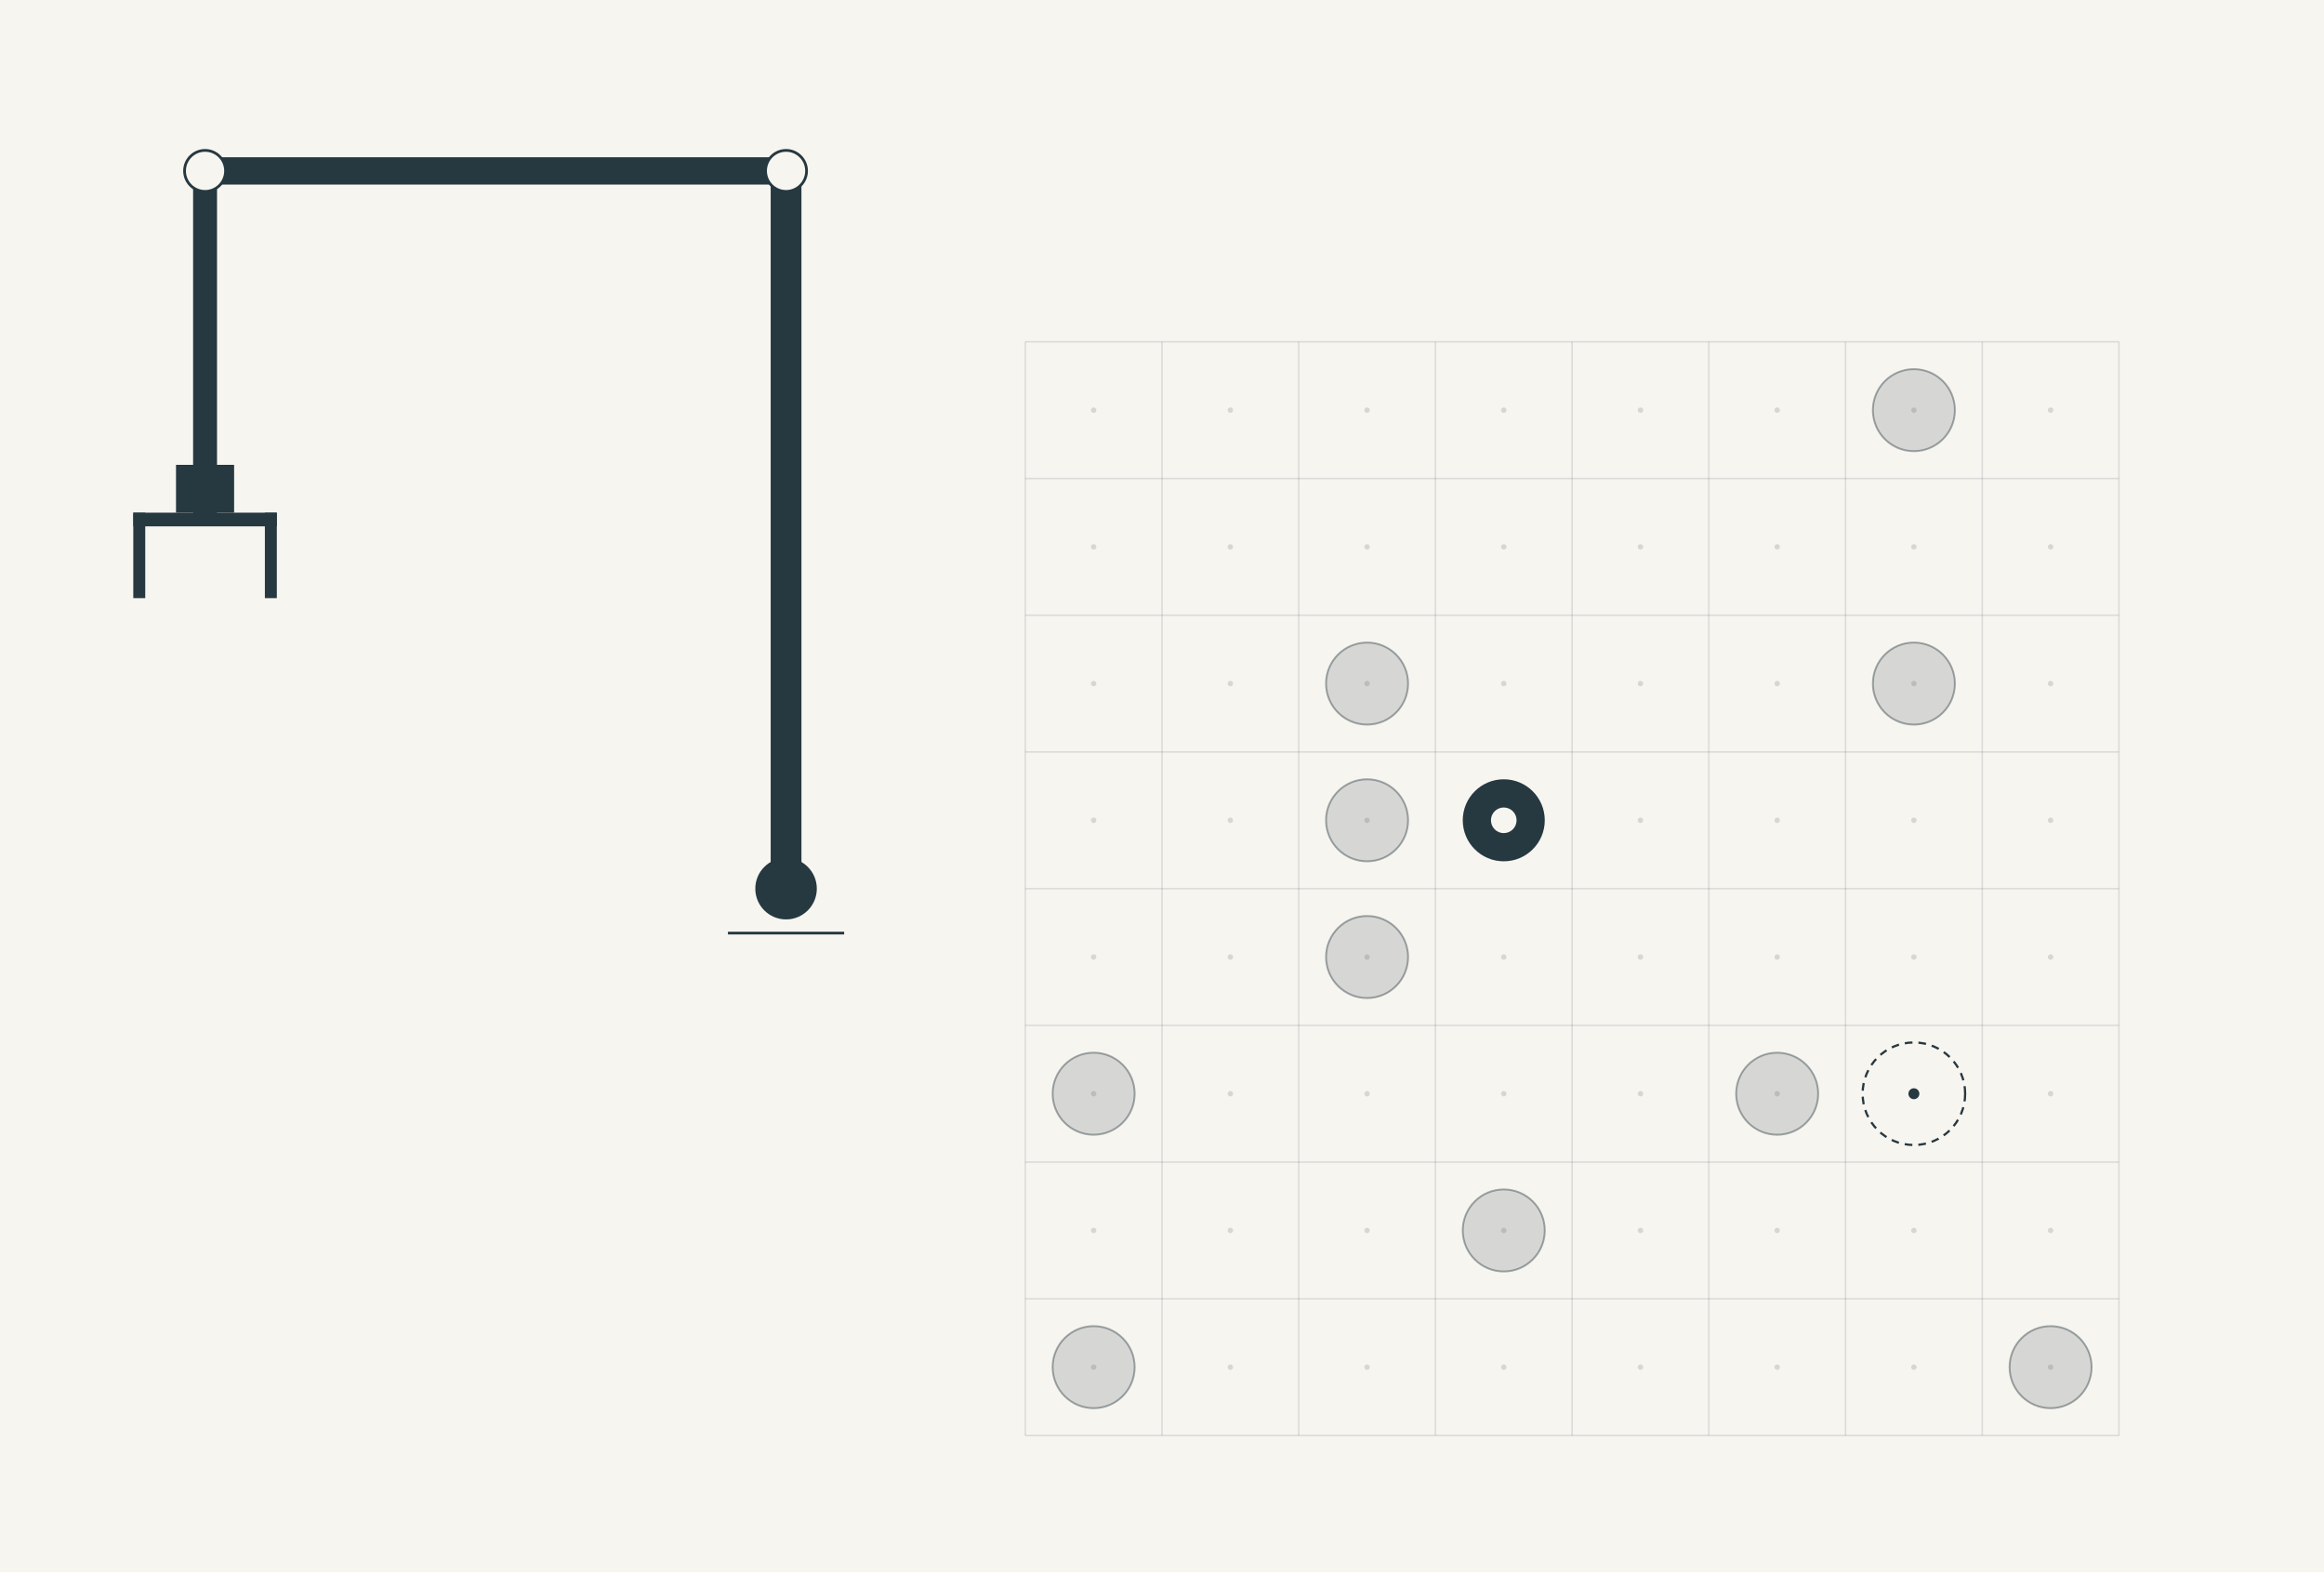
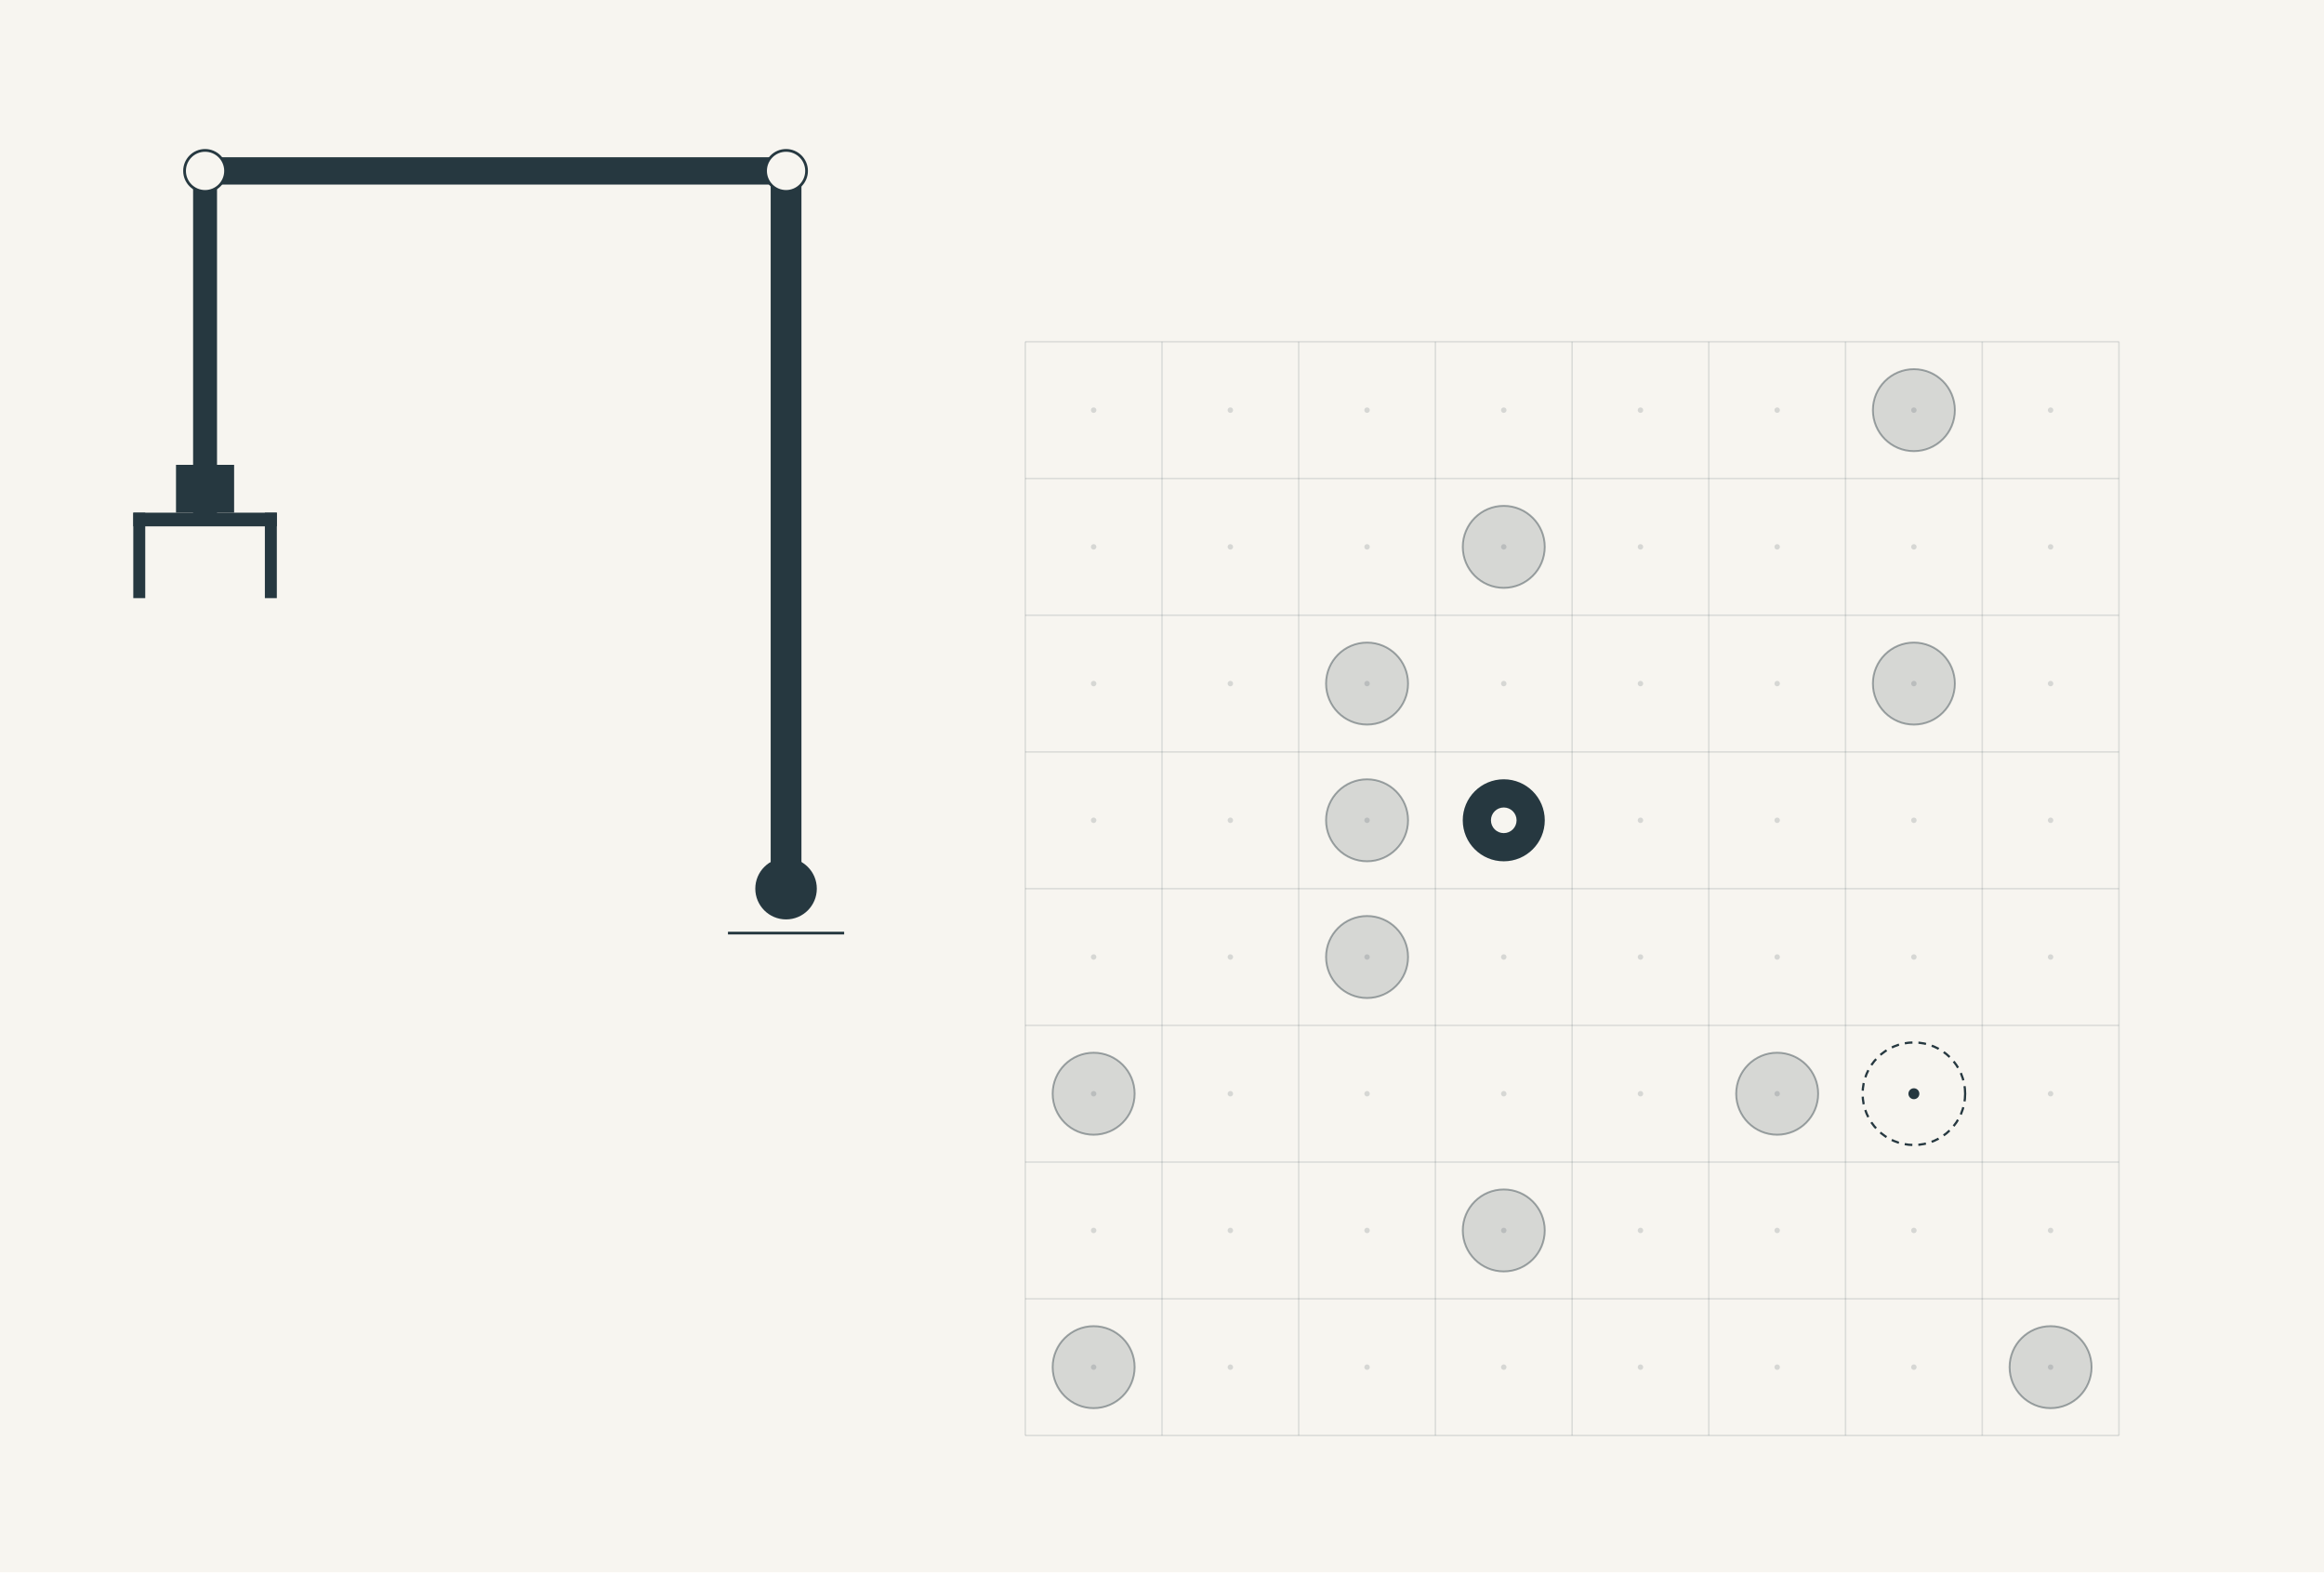
<svg xmlns="http://www.w3.org/2000/svg" viewBox="0 0 1360 920" width="1360" height="920" fill="none" shape-rendering="geometricPrecision">
  <rect width="100%" height="100%" fill="#F7F5F0" />
  <g id="lattice">
    <g id="lattice-lines" stroke="#263840" stroke-width="0.9" stroke-opacity="0.13" fill="none">
      <path d="M600,840 L600,200" />
      <path d="M680,840 L680,200" />
      <path d="M760,840 L760,200" />
      <path d="M840,840 L840,200" />
      <path d="M920,840 L920,200" />
      <path d="M1000,840 L1000,200" />
      <path d="M1080,840 L1080,200" />
      <path d="M1160,840 L1160,200" />
      <path d="M1240,840 L1240,200" />
      <path d="M600,840 L1240,840" />
      <path d="M600,760 L1240,760" />
      <path d="M600,680 L1240,680" />
      <path d="M600,600 L1240,600" />
      <path d="M600,520 L1240,520" />
      <path d="M600,440 L1240,440" />
      <path d="M600,360 L1240,360" />
      <path d="M600,280 L1240,280" />
      <path d="M600,200 L1240,200" />
    </g>
    <g id="lattice-centres">
      <circle cx="640" cy="800" r="1.6" fill="#263840" fill-opacity="0.16" />
      <circle cx="720" cy="800" r="1.6" fill="#263840" fill-opacity="0.16" />
      <circle cx="800" cy="800" r="1.6" fill="#263840" fill-opacity="0.16" />
      <circle cx="880" cy="800" r="1.6" fill="#263840" fill-opacity="0.16" />
      <circle cx="960" cy="800" r="1.6" fill="#263840" fill-opacity="0.16" />
      <circle cx="1040" cy="800" r="1.6" fill="#263840" fill-opacity="0.16" />
      <circle cx="1120" cy="800" r="1.6" fill="#263840" fill-opacity="0.16" />
      <circle cx="1200" cy="800" r="1.6" fill="#263840" fill-opacity="0.16" />
      <circle cx="640" cy="720" r="1.6" fill="#263840" fill-opacity="0.16" />
      <circle cx="720" cy="720" r="1.6" fill="#263840" fill-opacity="0.16" />
      <circle cx="800" cy="720" r="1.6" fill="#263840" fill-opacity="0.16" />
      <circle cx="880" cy="720" r="1.6" fill="#263840" fill-opacity="0.16" />
      <circle cx="960" cy="720" r="1.6" fill="#263840" fill-opacity="0.16" />
      <circle cx="1040" cy="720" r="1.6" fill="#263840" fill-opacity="0.16" />
      <circle cx="1120" cy="720" r="1.6" fill="#263840" fill-opacity="0.16" />
      <circle cx="1200" cy="720" r="1.6" fill="#263840" fill-opacity="0.16" />
      <circle cx="640" cy="640" r="1.6" fill="#263840" fill-opacity="0.16" />
      <circle cx="720" cy="640" r="1.6" fill="#263840" fill-opacity="0.16" />
      <circle cx="800" cy="640" r="1.6" fill="#263840" fill-opacity="0.16" />
      <circle cx="880" cy="640" r="1.6" fill="#263840" fill-opacity="0.16" />
      <circle cx="960" cy="640" r="1.6" fill="#263840" fill-opacity="0.16" />
      <circle cx="1040" cy="640" r="1.6" fill="#263840" fill-opacity="0.16" />
      <circle cx="1120" cy="640" r="1.6" fill="#263840" fill-opacity="0.16" />
      <circle cx="1200" cy="640" r="1.6" fill="#263840" fill-opacity="0.16" />
      <circle cx="640" cy="560" r="1.6" fill="#263840" fill-opacity="0.16" />
      <circle cx="720" cy="560" r="1.6" fill="#263840" fill-opacity="0.16" />
      <circle cx="800" cy="560" r="1.6" fill="#263840" fill-opacity="0.16" />
      <circle cx="880" cy="560" r="1.6" fill="#263840" fill-opacity="0.16" />
      <circle cx="960" cy="560" r="1.6" fill="#263840" fill-opacity="0.16" />
      <circle cx="1040" cy="560" r="1.6" fill="#263840" fill-opacity="0.16" />
      <circle cx="1120" cy="560" r="1.6" fill="#263840" fill-opacity="0.16" />
      <circle cx="1200" cy="560" r="1.6" fill="#263840" fill-opacity="0.16" />
      <circle cx="640" cy="480" r="1.6" fill="#263840" fill-opacity="0.16" />
      <circle cx="720" cy="480" r="1.6" fill="#263840" fill-opacity="0.16" />
      <circle cx="800" cy="480" r="1.6" fill="#263840" fill-opacity="0.16" />
      <circle cx="880" cy="480" r="1.6" fill="#263840" fill-opacity="0.16" />
      <circle cx="960" cy="480" r="1.6" fill="#263840" fill-opacity="0.16" />
      <circle cx="1040" cy="480" r="1.6" fill="#263840" fill-opacity="0.16" />
      <circle cx="1120" cy="480" r="1.6" fill="#263840" fill-opacity="0.16" />
      <circle cx="1200" cy="480" r="1.6" fill="#263840" fill-opacity="0.16" />
      <circle cx="640" cy="400" r="1.6" fill="#263840" fill-opacity="0.16" />
      <circle cx="720" cy="400" r="1.6" fill="#263840" fill-opacity="0.16" />
      <circle cx="800" cy="400" r="1.6" fill="#263840" fill-opacity="0.16" />
      <circle cx="880" cy="400" r="1.6" fill="#263840" fill-opacity="0.16" />
      <circle cx="960" cy="400" r="1.6" fill="#263840" fill-opacity="0.16" />
      <circle cx="1040" cy="400" r="1.6" fill="#263840" fill-opacity="0.16" />
      <circle cx="1120" cy="400" r="1.6" fill="#263840" fill-opacity="0.16" />
      <circle cx="1200" cy="400" r="1.6" fill="#263840" fill-opacity="0.16" />
      <circle cx="640" cy="320" r="1.6" fill="#263840" fill-opacity="0.16" />
      <circle cx="720" cy="320" r="1.6" fill="#263840" fill-opacity="0.16" />
      <circle cx="800" cy="320" r="1.6" fill="#263840" fill-opacity="0.16" />
      <circle cx="880" cy="320" r="1.6" fill="#263840" fill-opacity="0.16" />
      <circle cx="960" cy="320" r="1.6" fill="#263840" fill-opacity="0.16" />
      <circle cx="1040" cy="320" r="1.6" fill="#263840" fill-opacity="0.16" />
      <circle cx="1120" cy="320" r="1.6" fill="#263840" fill-opacity="0.16" />
      <circle cx="1200" cy="320" r="1.6" fill="#263840" fill-opacity="0.16" />
      <circle cx="640" cy="240" r="1.6" fill="#263840" fill-opacity="0.16" />
      <circle cx="720" cy="240" r="1.6" fill="#263840" fill-opacity="0.16" />
      <circle cx="800" cy="240" r="1.6" fill="#263840" fill-opacity="0.16" />
      <circle cx="880" cy="240" r="1.6" fill="#263840" fill-opacity="0.16" />
      <circle cx="960" cy="240" r="1.6" fill="#263840" fill-opacity="0.16" />
      <circle cx="1040" cy="240" r="1.6" fill="#263840" fill-opacity="0.16" />
      <circle cx="1120" cy="240" r="1.6" fill="#263840" fill-opacity="0.16" />
      <circle cx="1200" cy="240" r="1.6" fill="#263840" fill-opacity="0.16" />
    </g>
  </g>
  <g id="goal">
    <circle cx="1120" cy="640" r="30" fill="none" stroke="#263840" stroke-width="1.3" stroke-dasharray="4.5 3.5" />
    <circle cx="1120" cy="640" r="3.2" fill="#263840" />
  </g>
  <g id="discs-context">
    <circle cx="1120" cy="240" r="24" id="c0" fill="#263840" fill-opacity="0.16" stroke="#263840" stroke-opacity="0.42" stroke-width="1.1" />
    <circle cx="1120" cy="400" r="24" id="c1" fill="#263840" fill-opacity="0.16" stroke="#263840" stroke-opacity="0.42" stroke-width="1.1" />
    <circle cx="640" cy="800" r="24" id="c2" fill="#263840" fill-opacity="0.16" stroke="#263840" stroke-opacity="0.42" stroke-width="1.1" />
    <circle cx="880" cy="720" r="24" id="c3" fill="#263840" fill-opacity="0.16" stroke="#263840" stroke-opacity="0.42" stroke-width="1.1" />
    <circle cx="1200" cy="800" r="24" id="c4" fill="#263840" fill-opacity="0.16" stroke="#263840" stroke-opacity="0.42" stroke-width="1.1" />
    <circle cx="640" cy="640" r="24" id="c5" fill="#263840" fill-opacity="0.16" stroke="#263840" stroke-opacity="0.42" stroke-width="1.1" />
+     <circle cx="880" cy="320" r="24" id="c6" fill="#263840" fill-opacity="0.16" stroke="#263840" stroke-opacity="0.42" stroke-width="1.1" />
  </g>
  <g id="blockers-initial">
    <circle cx="800" cy="400" r="24" id="b1" fill="#263840" fill-opacity="0.16" stroke="#263840" stroke-opacity="0.42" stroke-width="1.1" />
    <circle cx="800" cy="560" r="24" id="b2" fill="#263840" fill-opacity="0.16" stroke="#263840" stroke-opacity="0.42" stroke-width="1.1" />
    <circle cx="800" cy="480" r="24" id="b3" fill="#263840" fill-opacity="0.16" stroke="#263840" stroke-opacity="0.42" stroke-width="1.1" />
    <circle cx="1040" cy="640" r="24" id="b4" fill="#263840" fill-opacity="0.16" stroke="#263840" stroke-opacity="0.42" stroke-width="1.1" />
  </g>
  <g id="target">
    <circle cx="880" cy="480" r="24" fill="#263840" />
    <circle cx="880" cy="480" r="7.5" fill="#F7F5F0" />
  </g>
  <g id="robot-home" opacity="1">
    <path d="M426,546 L494,546" stroke="#263840" stroke-width="1.6" />
    <circle cx="460" cy="520" r="18" fill="#263840" />
    <circle cx="460" cy="520" r="5.5" fill="#F7F5F0" />
    <path d="M460,520 L460,100" stroke="#263840" stroke-width="18" stroke-linecap="round" />
    <path d="M460,100 L120,100" stroke="#263840" stroke-width="16" stroke-linecap="round" />
    <path d="M120,100 L120,300" stroke="#263840" stroke-width="14" stroke-linecap="round" />
    <rect x="-14" y="-17" width="28" height="34" transform="translate(120 286) rotate(-270)" fill="#263840" />
    <rect x="-4" y="-42" width="8" height="84" transform="translate(120 304) rotate(-270)" fill="#263840" />
    <rect x="-25" y="-3.5" width="50" height="7" transform="translate(81.5 325) rotate(-270)" fill="#263840" />
    <rect x="-25" y="-3.5" width="50" height="7" transform="translate(158.5 325) rotate(-270)" fill="#263840" />
    <circle cx="460" cy="100" r="12" fill="#F7F5F0" stroke="#263840" stroke-width="1.6" />
    <circle cx="120" cy="100" r="12" fill="#F7F5F0" stroke="#263840" stroke-width="1.6" />
  </g>
</svg>
